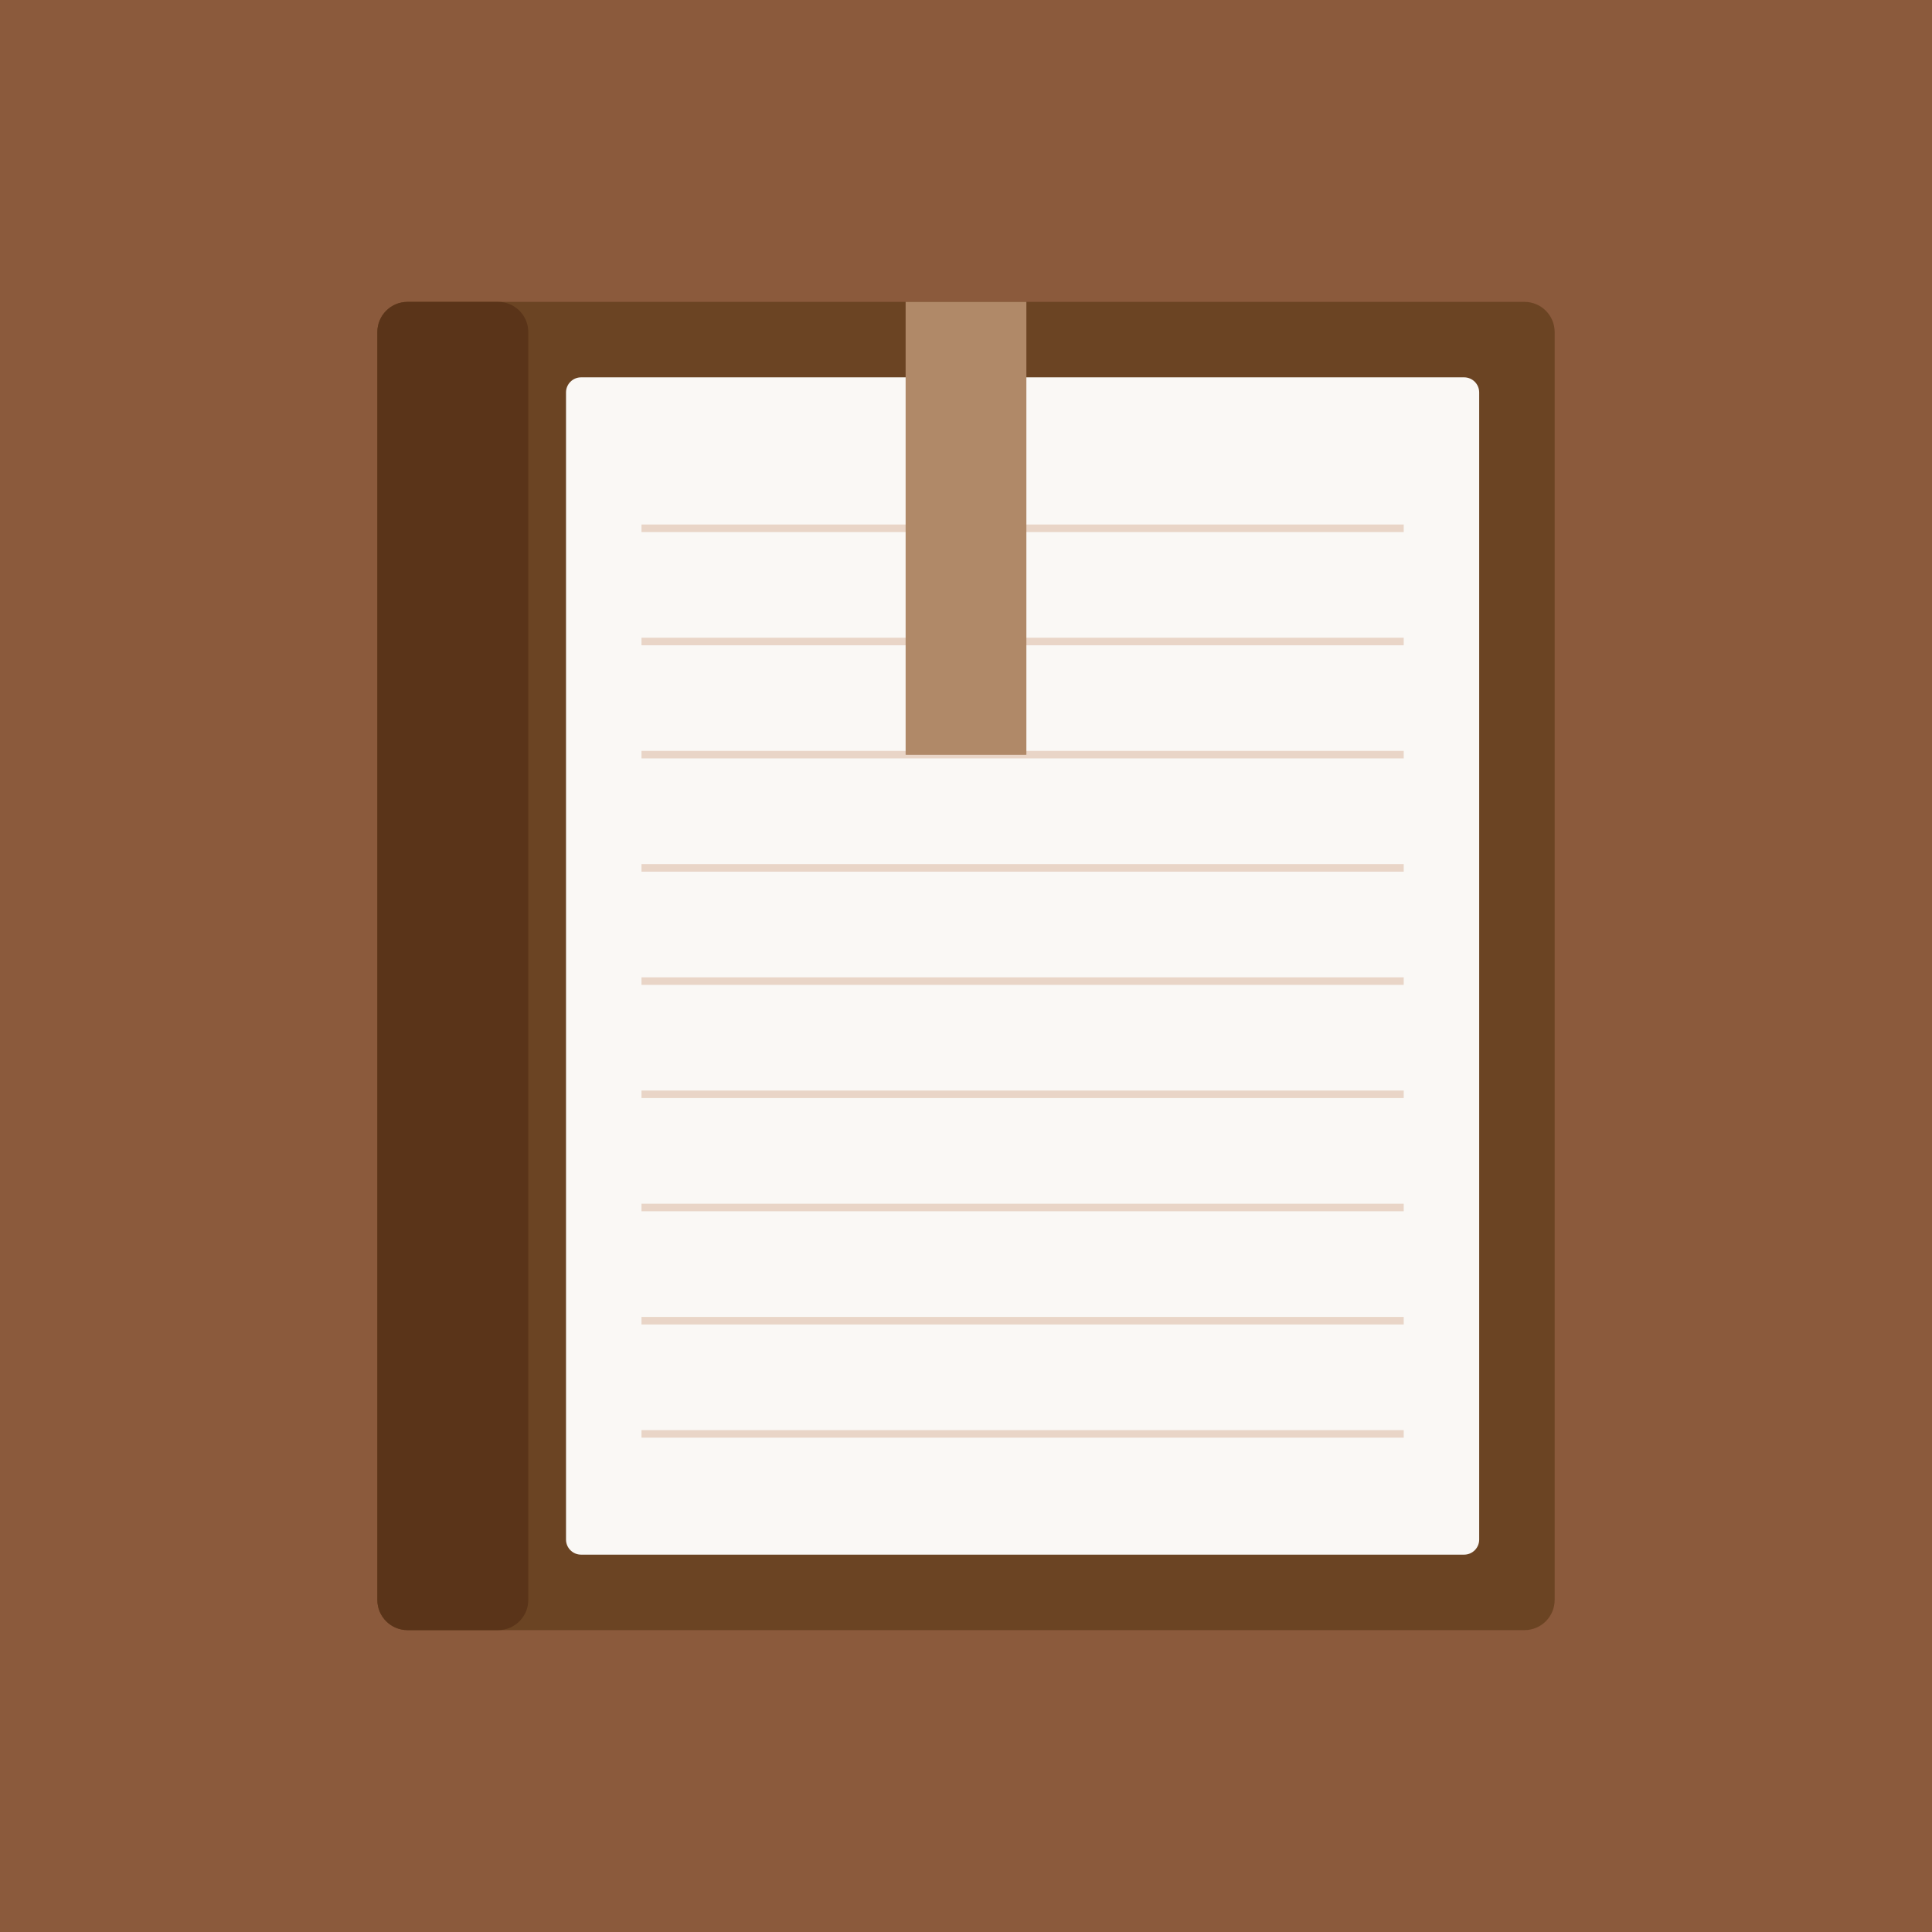
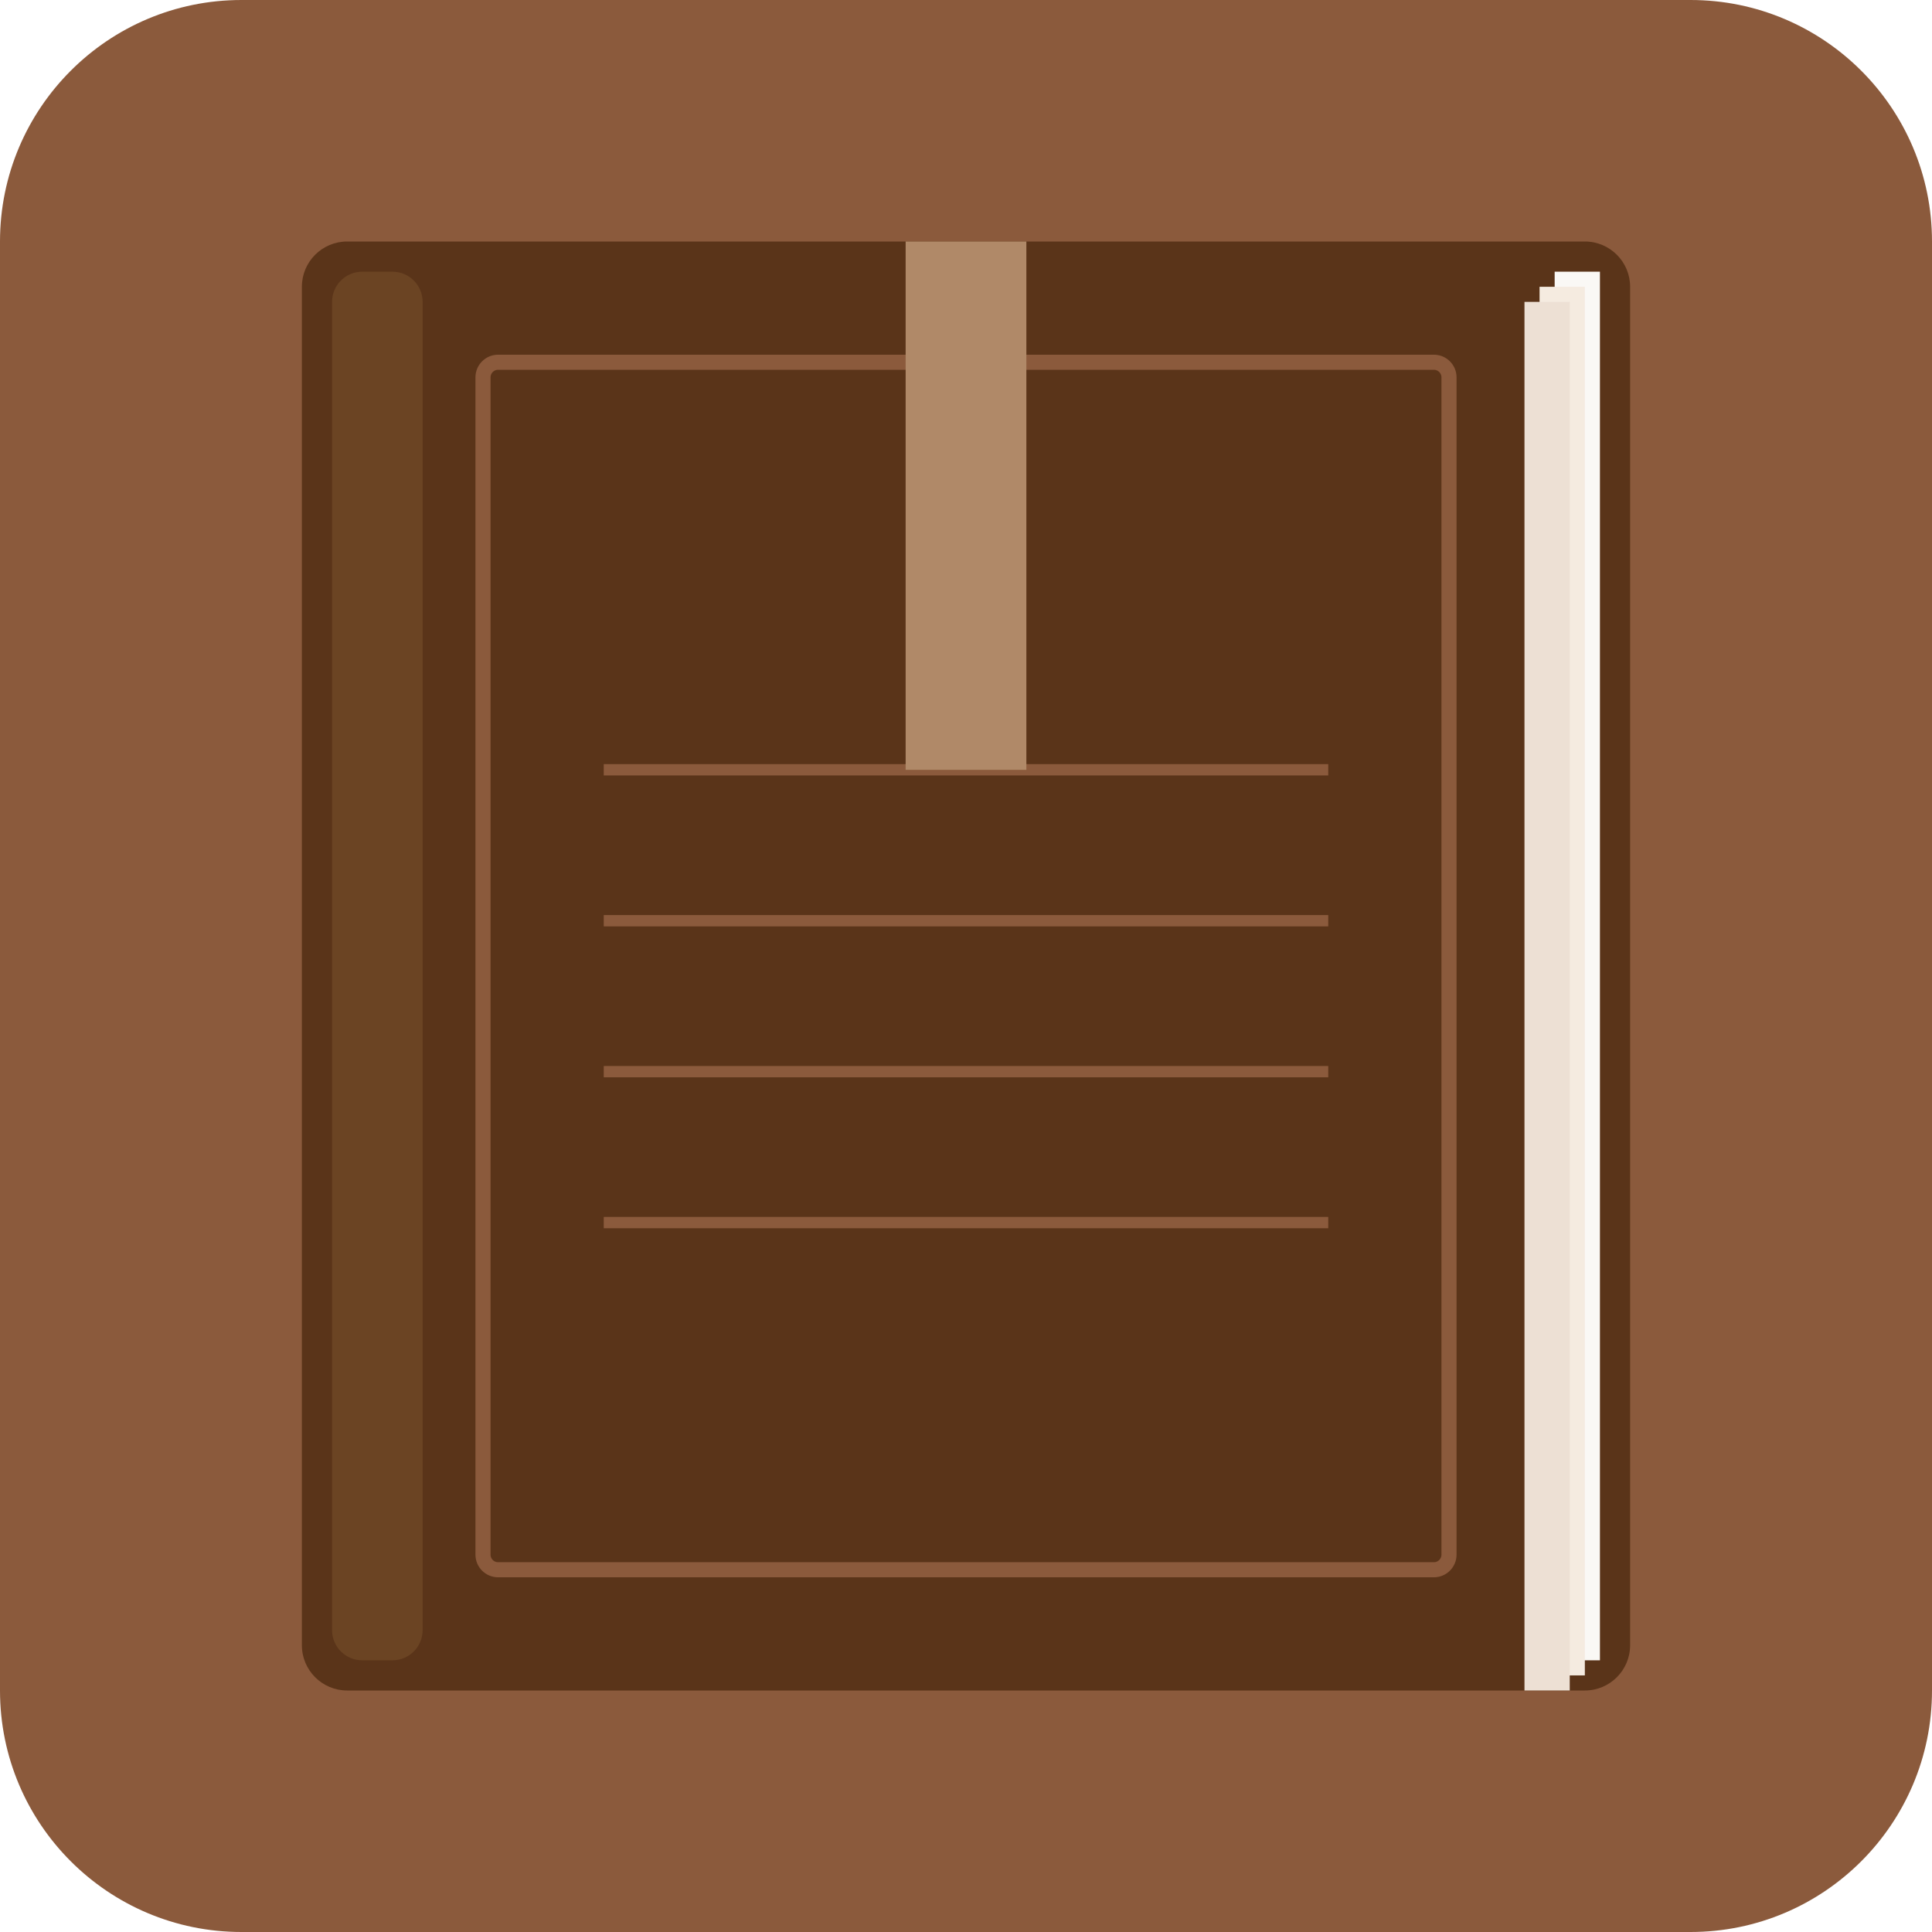
<svg xmlns="http://www.w3.org/2000/svg" viewBox="0 0 512 512">
-   <rect width="512" height="512" fill="#8b5a3c" />
-   <g transform="translate(100, 80)">
-     <rect x="0" y="0" width="312" height="352" fill="#6b4423" rx="8" />
-     <rect x="0" y="0" width="40" height="352" fill="#5a3419" rx="8" />
-     <rect x="50" y="20" width="242" height="312" fill="#faf8f5" rx="4" />
-     <line x1="70" y1="60" x2="272" y2="60" stroke="#ddbea9" stroke-width="2" opacity="0.6" />
-     <line x1="70" y1="90" x2="272" y2="90" stroke="#ddbea9" stroke-width="2" opacity="0.6" />
-     <line x1="70" y1="120" x2="272" y2="120" stroke="#ddbea9" stroke-width="2" opacity="0.6" />
-     <line x1="70" y1="150" x2="272" y2="150" stroke="#ddbea9" stroke-width="2" opacity="0.6" />
-     <line x1="70" y1="180" x2="272" y2="180" stroke="#ddbea9" stroke-width="2" opacity="0.6" />
-     <line x1="70" y1="210" x2="272" y2="210" stroke="#ddbea9" stroke-width="2" opacity="0.6" />
-     <line x1="70" y1="240" x2="272" y2="240" stroke="#ddbea9" stroke-width="2" opacity="0.6" />
-     <line x1="70" y1="270" x2="272" y2="270" stroke="#ddbea9" stroke-width="2" opacity="0.6" />
-     <line x1="70" y1="300" x2="272" y2="300" stroke="#ddbea9" stroke-width="2" opacity="0.6" />
-     <rect x="140" y="0" width="32" height="120" fill="#b08968" />
-     <path d="M 140 120 L 156 105 L 172 120 Z" fill="#b08968" />
+   <rect width="512" height="512" fill="#8b5a3c" rx="64" />
+   <g transform="translate(80, 64)">
+     <rect x="0" y="0" width="352" height="384" fill="#5a3419" rx="12" />
+     <rect x="8" y="8" width="24" height="368" fill="#6b4423" rx="8" />
+     <g>
+       <rect x="332" y="8" width="12" height="368" fill="#faf8f5" />
+       <rect x="328" y="12" width="12" height="368" fill="#f5ebe0" />
+       <rect x="324" y="16" width="12" height="368" fill="#ede0d4" />
+     </g>
+     <rect x="48" y="32" width="256" height="320" fill="none" stroke="#8b5a3c" stroke-width="4" rx="4" />
+     <line x1="80" y1="140" x2="272" y2="140" stroke="#8b5a3c" stroke-width="3" />
+     <line x1="80" y1="180" x2="272" y2="180" stroke="#8b5a3c" stroke-width="3" />
+     <line x1="80" y1="220" x2="272" y2="220" stroke="#8b5a3c" stroke-width="3" />
+     <line x1="80" y1="260" x2="272" y2="260" stroke="#8b5a3c" stroke-width="3" />
+     <rect x="160" y="0" width="32" height="140" fill="#b08968" />
+     <path d="M 160 140 L 176 122 L 192 140 Z" fill="#b08968" />
  </g>
</svg>
